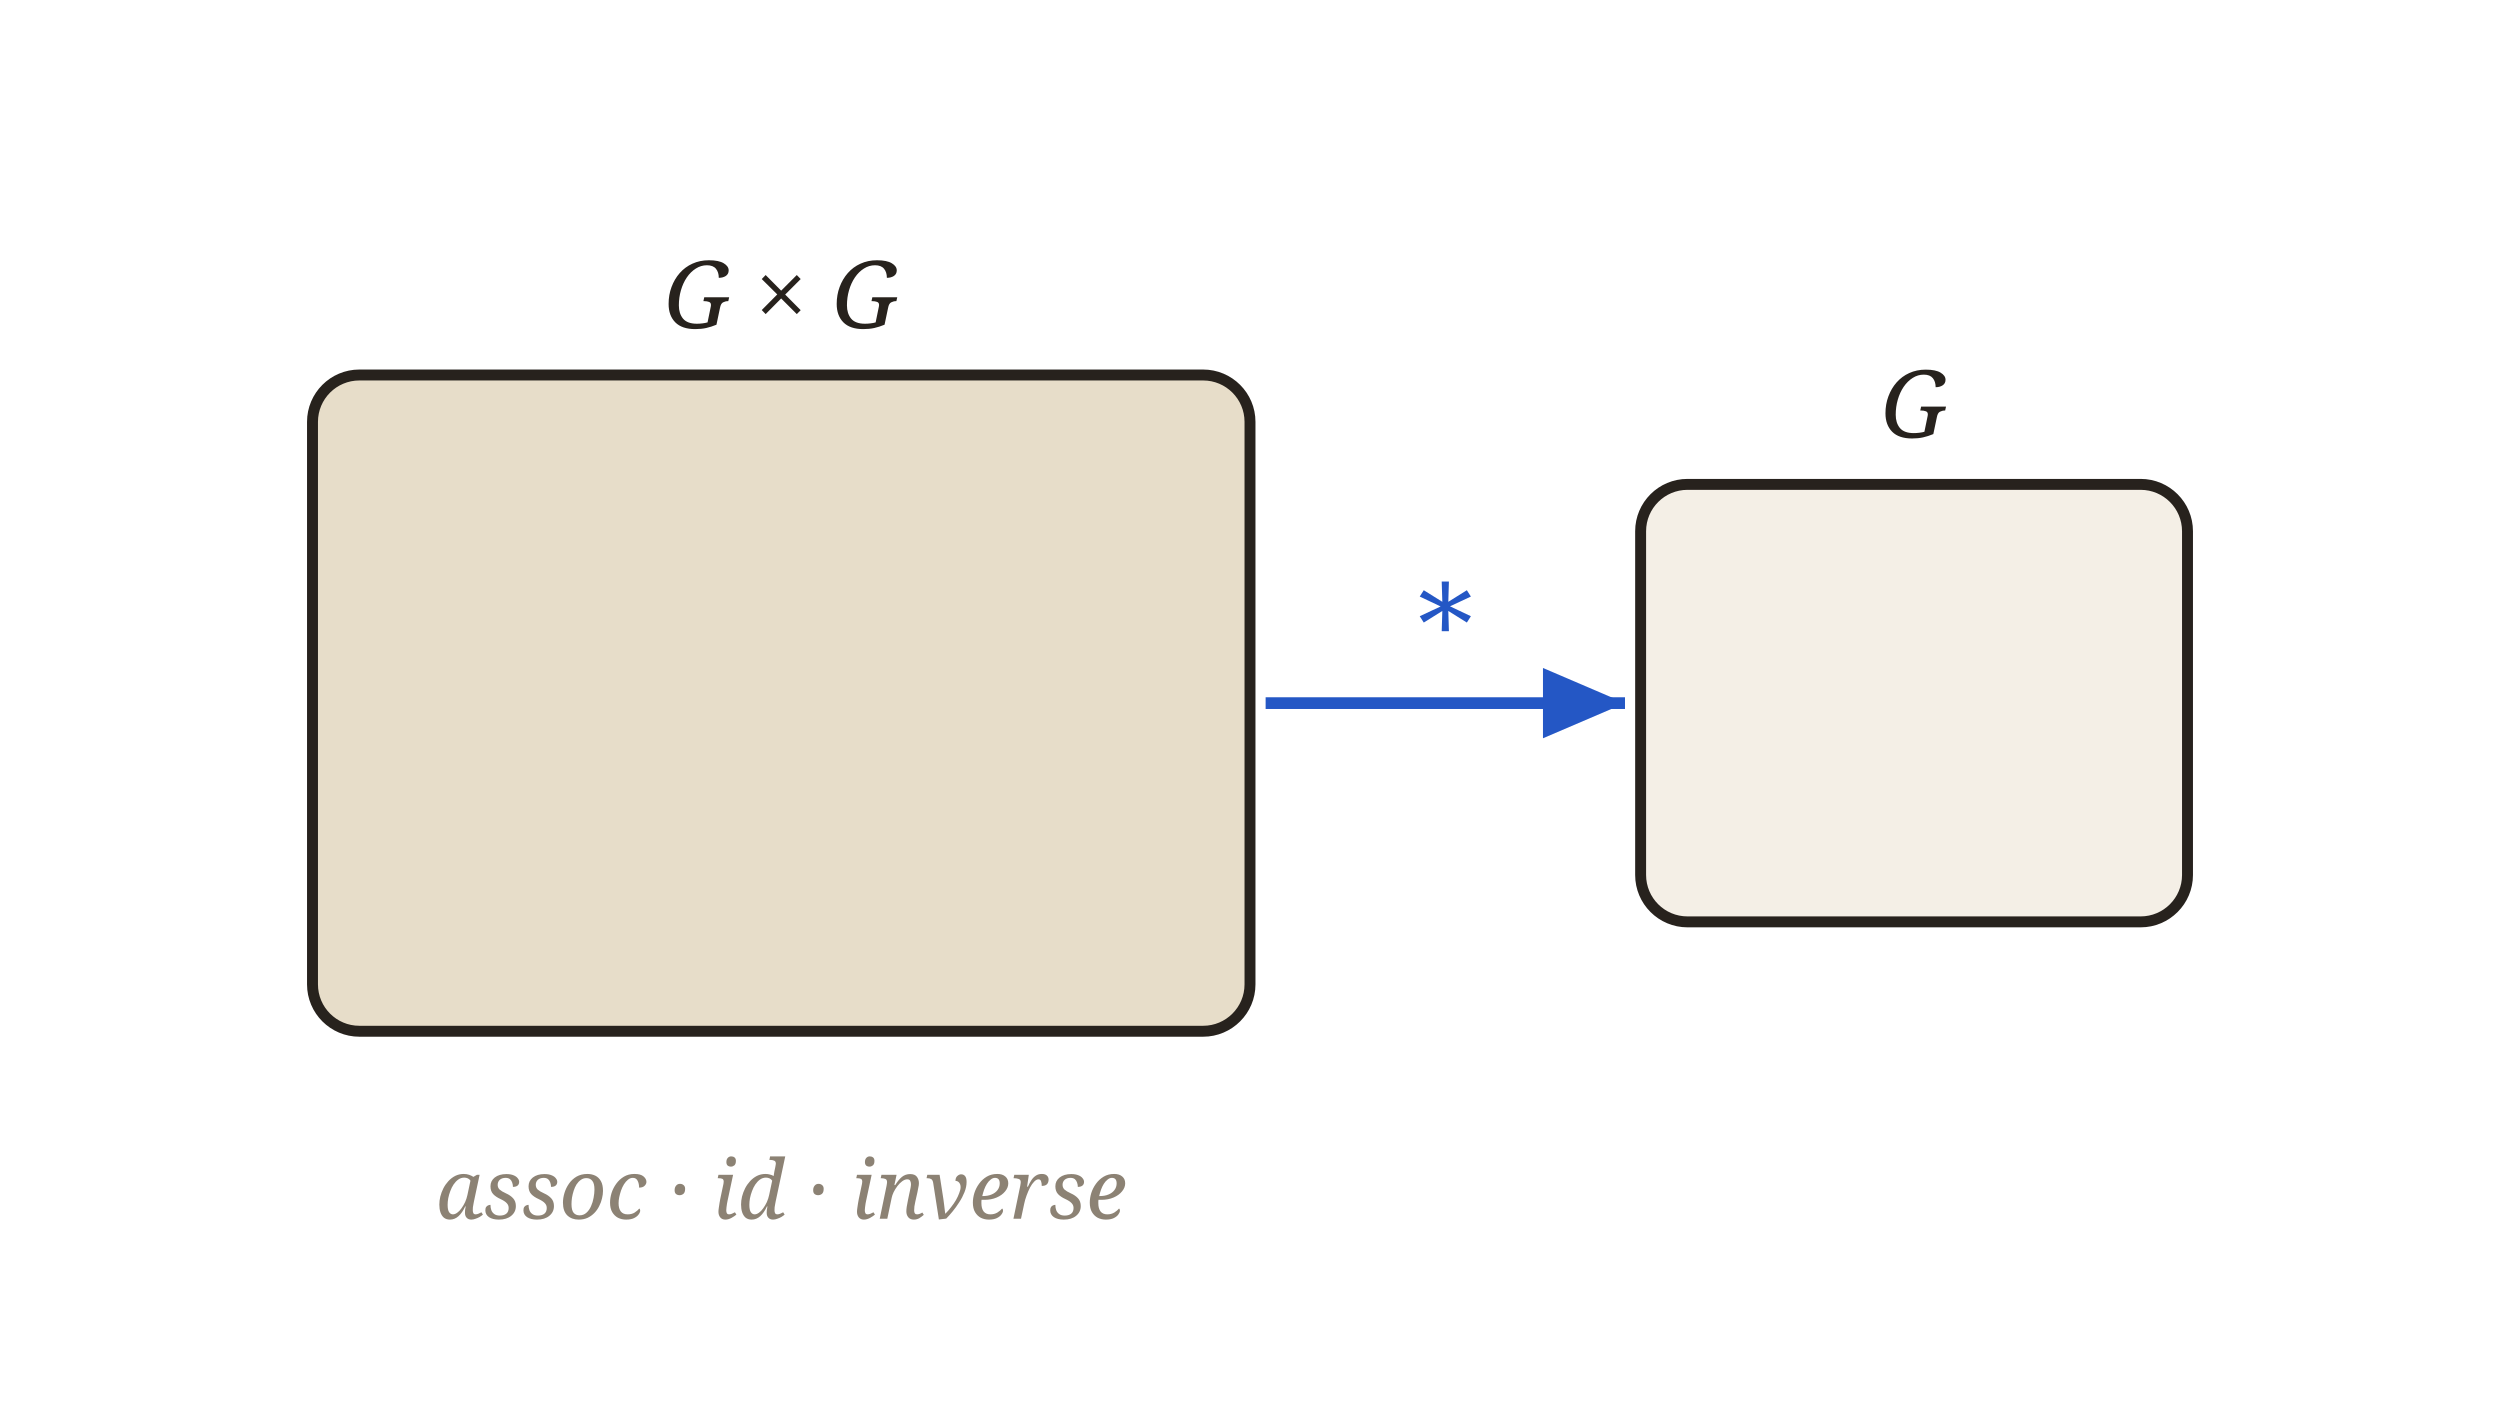
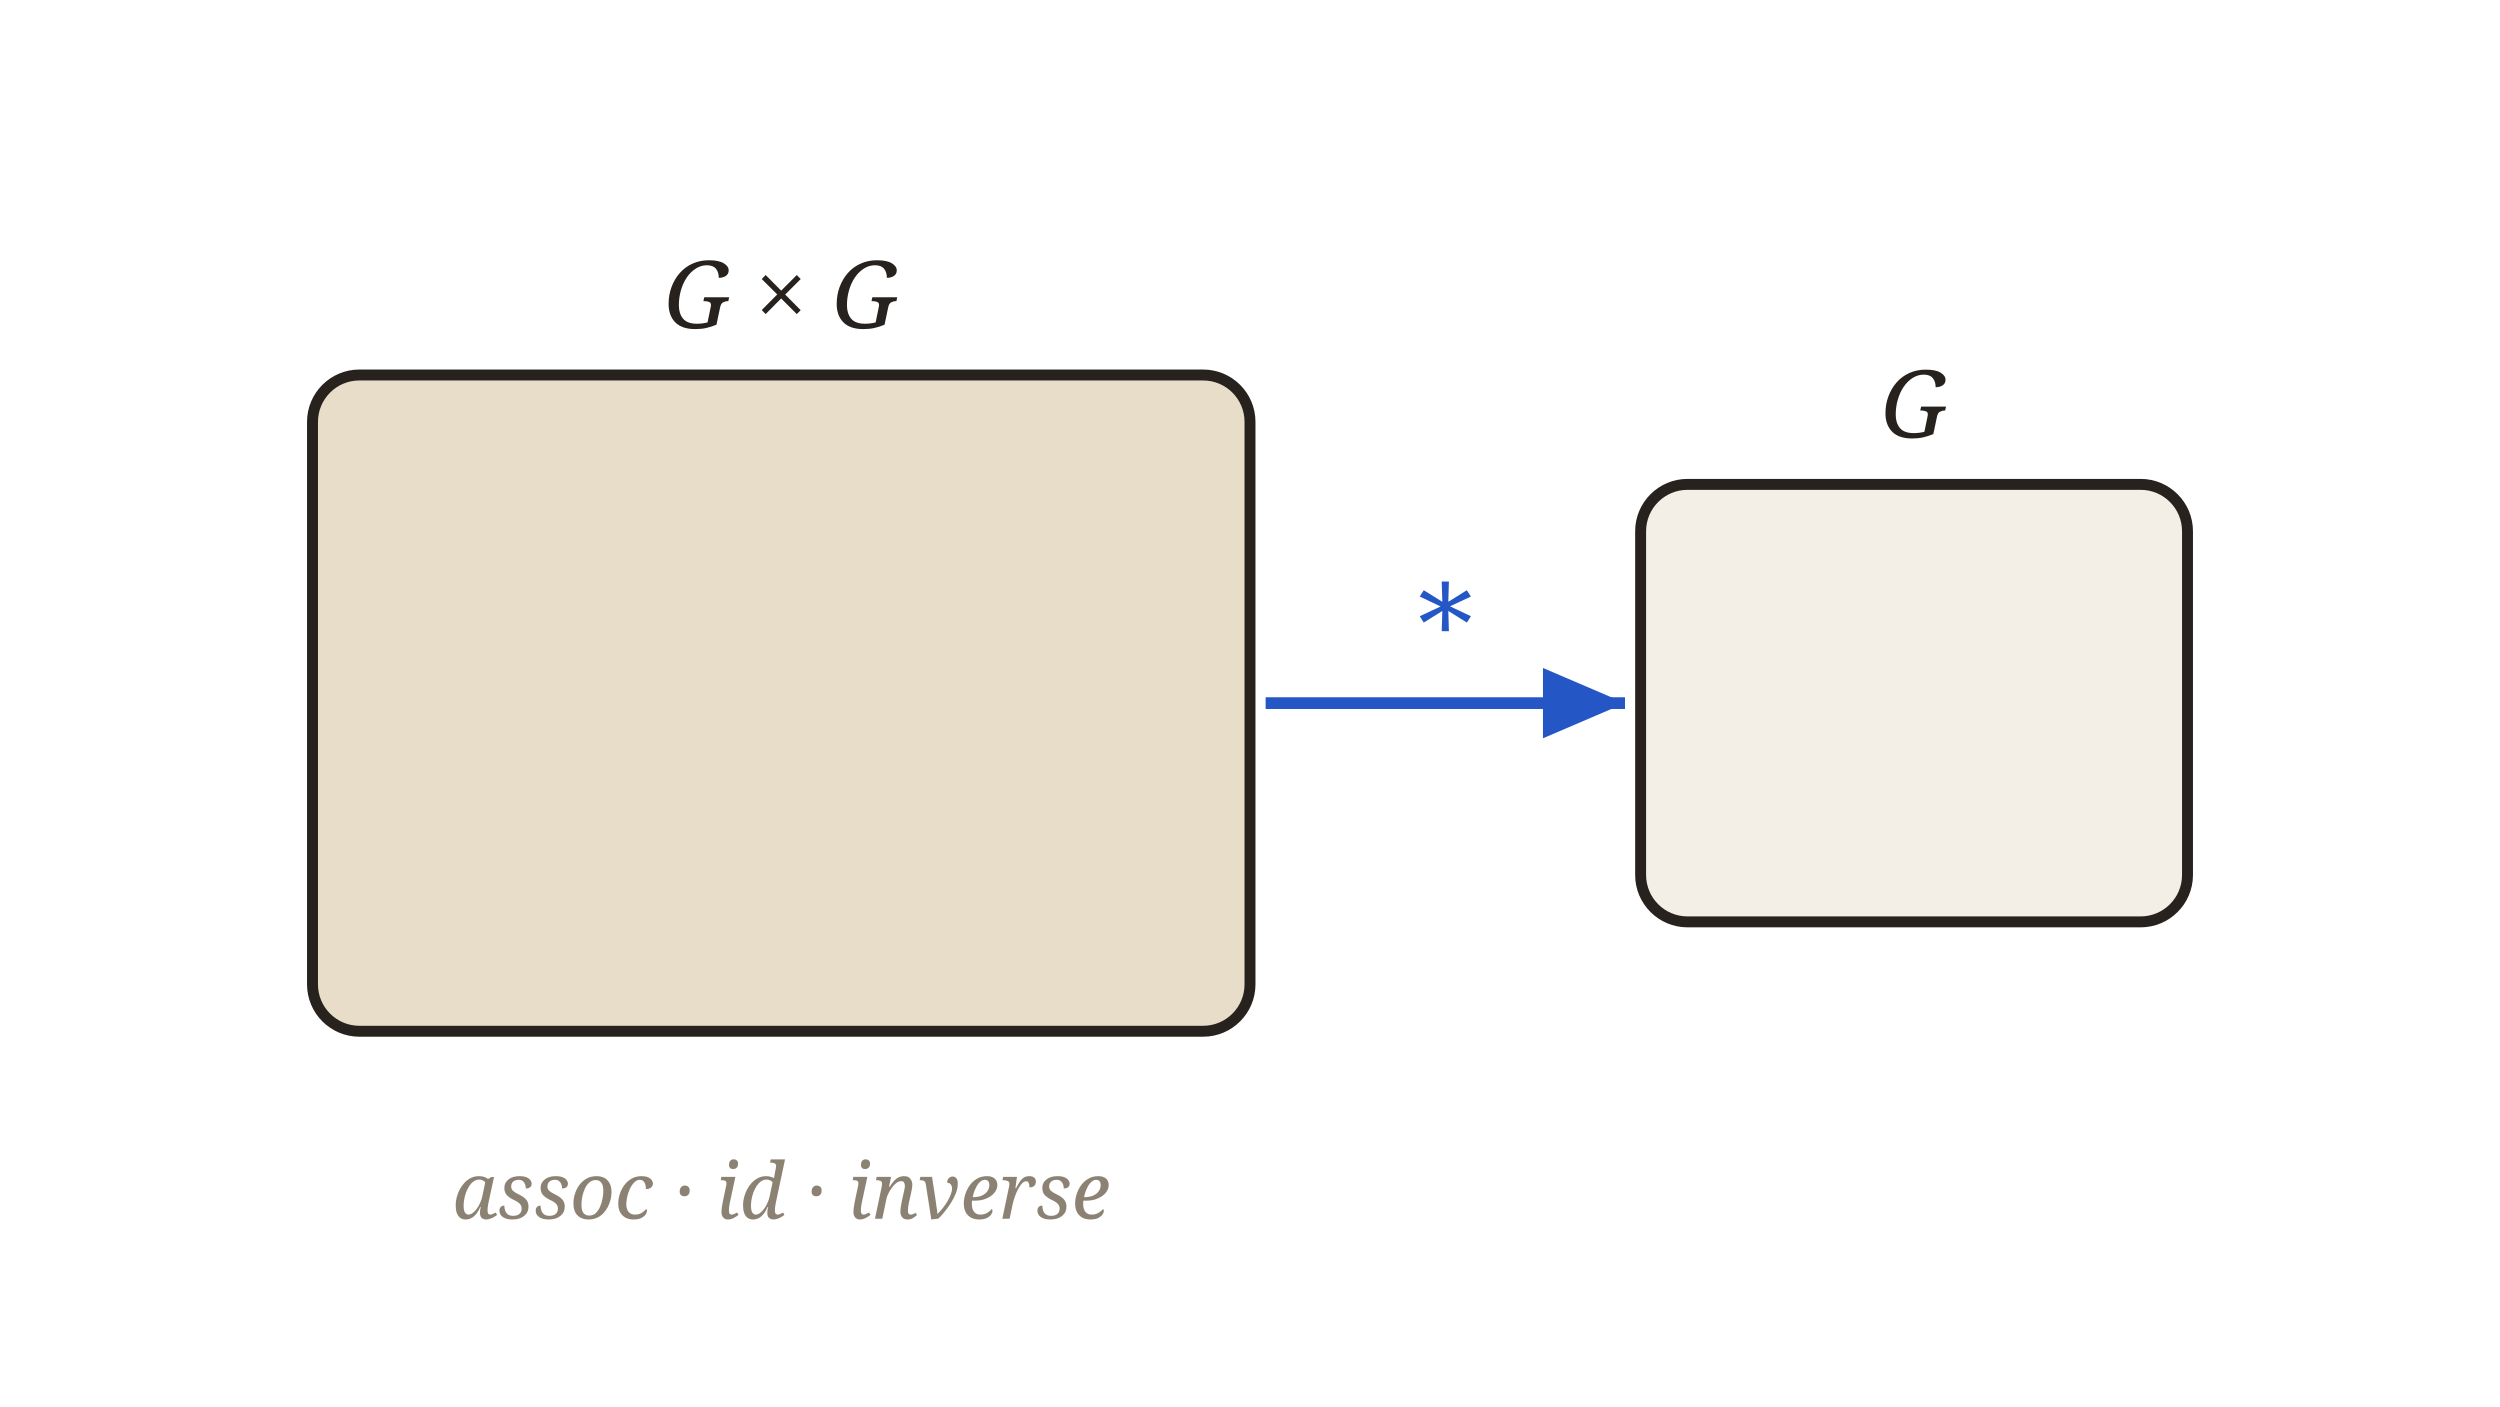
<svg xmlns="http://www.w3.org/2000/svg" viewBox="0 0 320 180" font-family="'Newsreader',Georgia,serif" role="img">
  <defs>
    <marker id="ar" markerWidth="9" markerHeight="9" refX="7" refY="3" orient="auto">
      <path d="M0,0 L7,3 L0,6 Z" fill="var(--dia-ink,#27221d)" />
    </marker>
    <marker id="ara" markerWidth="9" markerHeight="9" refX="7" refY="3" orient="auto">
      <path d="M0,0 L7,3 L0,6 Z" fill="var(--dia-acc,#2457c5)" />
    </marker>
  </defs>
  <rect x="40" y="48" width="120" height="84" rx="6" fill="var(--dia-fill,#e7ddc9)" stroke="var(--dia-ink,#27221d)" stroke-width="1.4" />
  <text x="100" y="42" font-size="12" fill="var(--dia-ink,#27221d)" text-anchor="middle" font-weight="normal" font-style="italic">G × G</text>
  <rect x="210" y="62" width="70" height="56" rx="6" fill="var(--dia-fill2,#f4efe6)" stroke="var(--dia-ink,#27221d)" stroke-width="1.4" />
  <text x="245" y="56" font-size="12" fill="var(--dia-ink,#27221d)" text-anchor="middle" font-weight="normal" font-style="italic">G</text>
  <line x1="162" y1="90" x2="208" y2="90" stroke="var(--dia-acc,#2457c5)" stroke-width="1.5" marker-end="url(#ara)" />
  <text x="185" y="82" font-size="14" fill="var(--dia-acc,#2457c5)" text-anchor="middle" font-weight="normal" font-style="italic">∗</text>
-   <text x="100" y="156" font-size="10.5" fill="var(--dia-mut,#8c8274)" text-anchor="middle" font-weight="normal" font-style="italic">assoc · id · inverse</text>
+   <text x="100" y="156" font-size="10" fill="var(--dia-mut,#8c8274)" text-anchor="middle" font-weight="normal" font-style="italic">assoc · id · inverse</text>
</svg>
